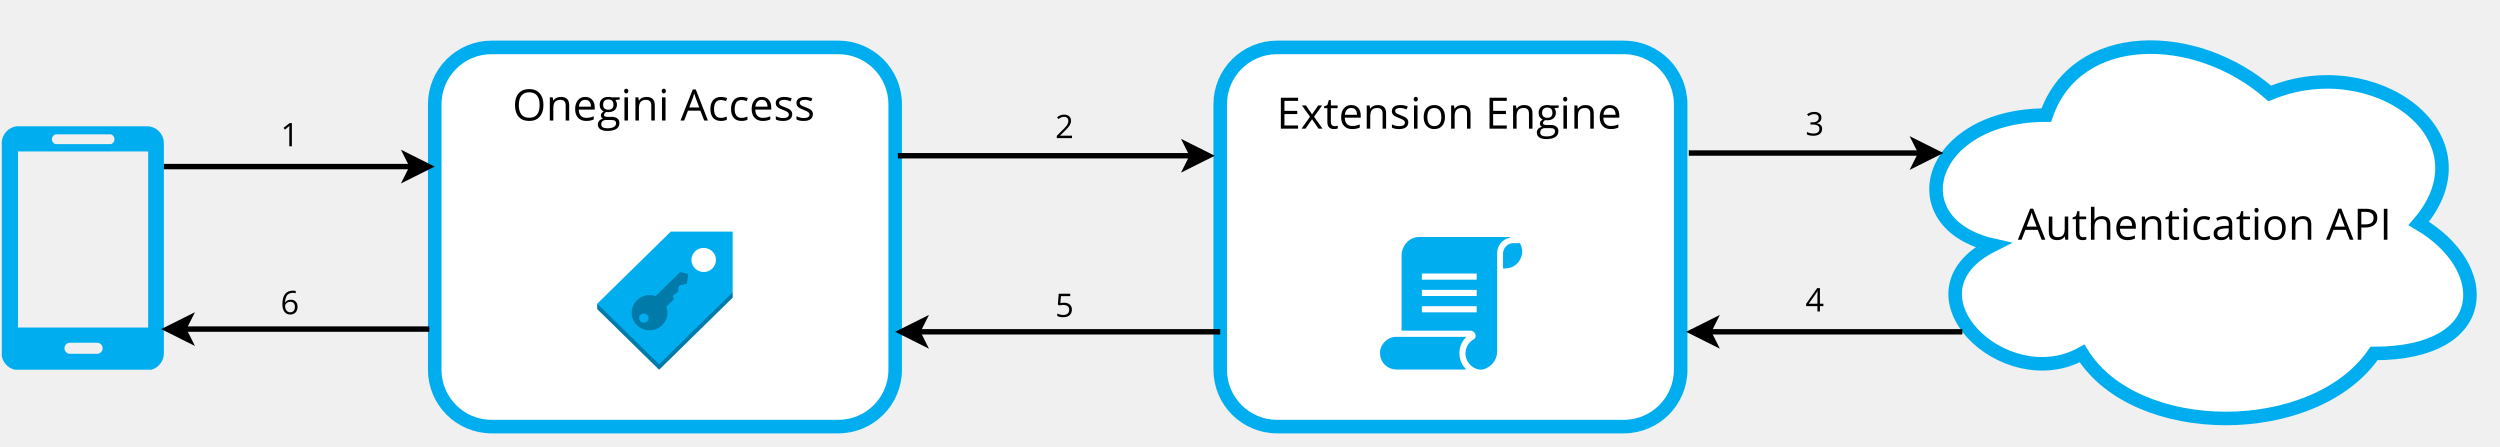
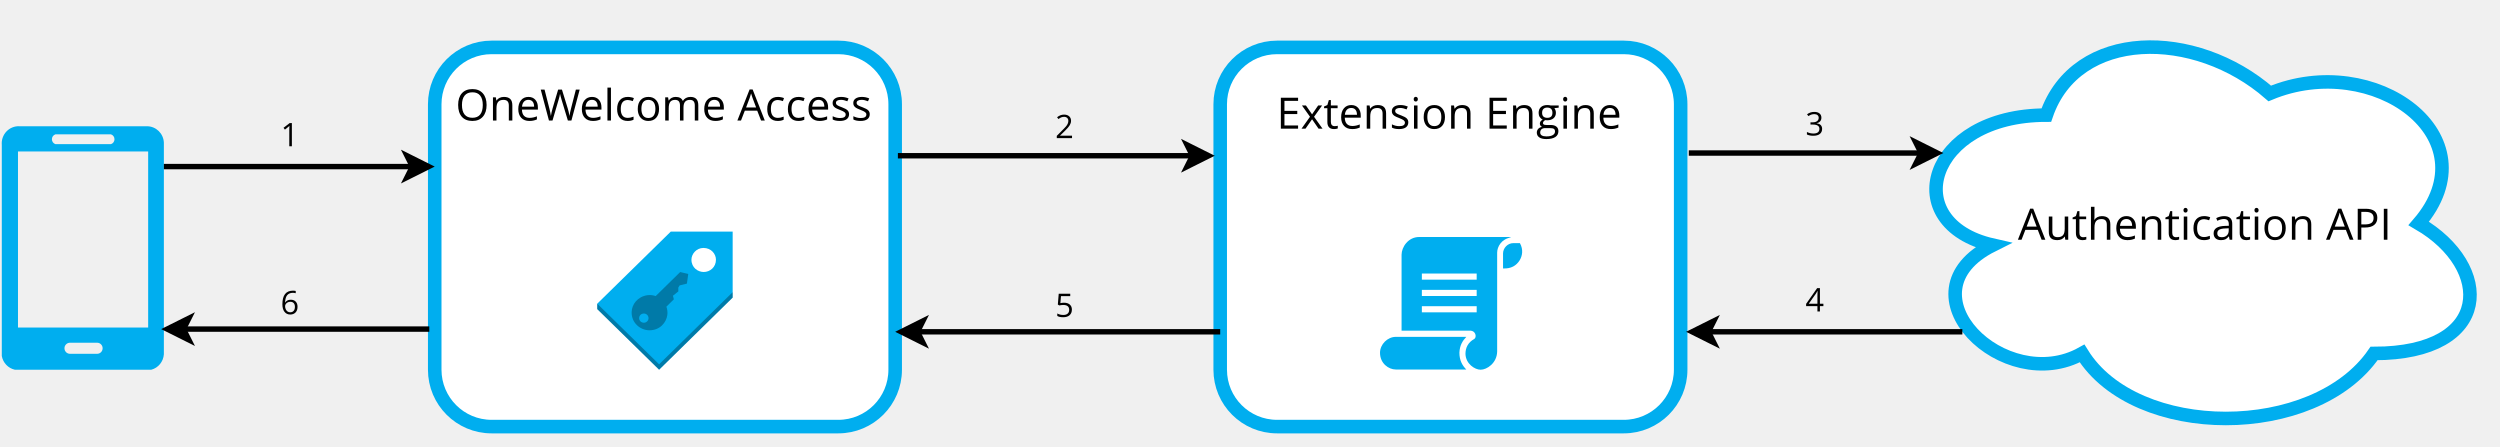
<svg xmlns="http://www.w3.org/2000/svg" width="923" height="165">
  <g transform="translate(.5 .5)">
    <path d="M.16 52.99a6.39 6.39 0 0 1 1.75-4.98 6.19 6.19 0 0 1 4.85-1.9h47c3.34 0 6.1 2.67 6.24 6.06v78.13c-.18 2.71-2.05 5.01-4.64 5.7H4.98c-2.47-.55-4.37-2.55-4.82-5.07zm19.8-3.89c-.78.25-1.3.98-1.3 1.81 0 .82.52 1.55 1.3 1.81h20.51c.78-.26 1.3-.99 1.3-1.81 0-.83-.52-1.56-1.3-1.81zM6.14 55.43v65H54.2v-65zm19.17 70.61c-1.11 0-2.01.91-2.01 2.04 0 1.12.9 2.04 2.01 2.04h10.08c1.1 0 2-.92 2-2.04 0-1.13-.9-2.04-2-2.04z" fill="#00aeef" pointer-events="none" />
    <rect x="160" y="17" width="170" height="140" rx="21" ry="21" fill="#fff" stroke="#00aeef" stroke-width="5" pointer-events="none" />
    <rect x="450" y="17" width="170" height="140" rx="21" ry="21" fill="#fff" stroke="#00aeef" stroke-width="5" pointer-events="none" />
    <path d="M755 42c-44 0-55 40-19.8 48-35.2 17.6 4.4 56 33 40 19.8 32 85.8 32 107.8 0 44 0 44-32 16.5-48 27.5-32-16.5-64-55-48C810 10 766 10 755 42z" fill="#fff" stroke="#00aeef" stroke-width="5" stroke-miterlimit="10" pointer-events="none" />
    <path d="M60 61h91.76" fill="none" stroke="#000" stroke-width="2" stroke-miterlimit="10" pointer-events="none" />
    <path d="M157.76 61l-8 4 2-4-2-4z" stroke="#000" stroke-width="2" stroke-miterlimit="10" pointer-events="none" />
    <path d="M554.42 98.61v-5.52c0-1.95 1.65-3.83 3.81-3.83h2.42c1.35 2.44.88 4.74-.11 6.38-1.2 1.89-3.12 3.13-6.11 2.97zm-29.97 4.14h20.24v-2.26h-20.24zm0 6.03h20.24v-2.26h-20.24zm0 6.03h20.24v-2.26h-20.24zm-7.49 6.78V93.54c0-2.76 2.41-6.54 6.49-6.54h32.96c.38.01.71.05 1 .14-3.57.56-5.16 3.44-5.16 5.66v36.48c-.08 4.28-3.78 6.72-6.11 6.72-2.12 0-5.5-2.16-5.59-5.86.01-2.24.94-4.22 3.24-5.49.44-.27.69-.98.39-1.83-.35-.82-.95-1.15-1.66-1.23zm-2.15 14.33c-2.61 0-5.81-2.23-5.81-6.17 0-3.16 2.82-5.88 5.81-5.88h26.05c-1.28 1.38-2.41 2.94-2.55 5.83 0 2.86 1.07 4.72 2.54 6.22z" fill="#00aeef" pointer-events="none" />
    <path d="M331 57h108.76" fill="none" stroke="#000" stroke-width="2" stroke-miterlimit="10" pointer-events="none" />
    <path d="M445.76 57l-8 4 2-4-2-4z" stroke="#000" stroke-width="2" stroke-miterlimit="10" pointer-events="none" />
    <path d="M623 56h85.76" fill="none" stroke="#000" stroke-width="2" stroke-miterlimit="10" pointer-events="none" />
    <path d="M714.76 56l-8 4 2-4-2-4z" stroke="#000" stroke-width="2" stroke-miterlimit="10" pointer-events="none" />
    <path d="M724 122h-93.76" fill="none" stroke="#000" stroke-width="2" stroke-miterlimit="10" pointer-events="none" />
    <path d="M624.24 122l8-4-2 4 2 4z" stroke="#000" stroke-width="2" stroke-miterlimit="10" pointer-events="none" />
    <path d="M450 122H338.24" fill="none" stroke="#000" stroke-width="2" stroke-miterlimit="10" pointer-events="none" />
    <path d="M332.24 122l8-4-2 4 2 4z" stroke="#000" stroke-width="2" stroke-miterlimit="10" pointer-events="none" />
    <path d="M158 121H67.24" fill="none" stroke="#000" stroke-width="2" stroke-miterlimit="10" pointer-events="none" />
    <path d="M61.24 121l8-4-2 4 2 4z" stroke="#000" stroke-width="2" stroke-miterlimit="10" pointer-events="none" />
    <path d="M242.84 136L220 113.62v-2L247.16 85H270v24.37z" fill="#00aeef" pointer-events="none" />
    <path d="M238.94 117c0-.82-.57-1.75-1.78-1.75-.76 0-1.69.61-1.69 1.73 0 .84.69 1.67 1.77 1.67 1 0 1.7-.89 1.7-1.65zm11.68-17.06l2.98.7-.49 3.57-2.69.66-.49.8.01 1.42-2 1.6.35 1.31-2.76 2.72c.36.95.49 2.13.34 3.1-.36 2.71-2.69 5.66-6.67 5.62-3.34-.05-6.59-2.73-6.5-6.71.06-2.85 2.18-5.72 5.85-6.25 1.17-.15 2.14.03 3.03.33zm19.38 7.43v2L242.84 136 220 113.62v-2L242.84 134z" fill-opacity=".3" pointer-events="none" />
    <path d="M259.31 99.92c-2.14 0-4.53-1.6-4.53-4.55 0-2.12 1.84-4.33 4.44-4.33 2.87 0 4.61 2.23 4.61 4.34 0 2.81-2.22 4.54-4.52 4.54z" fill="#fff" pointer-events="none" />
    <text x="106.5" y="53.5" font-family="Open Sans" text-anchor="middle" font-size="12">1</text>
    <text x="392.5" y="50.5" font-family="Open Sans" text-anchor="middle" font-size="12">2</text>
    <text x="669.5" y="49.5" font-family="Open Sans" text-anchor="middle" font-size="12">3</text>
    <text x="669.5" y="114.5" font-family="Open Sans" text-anchor="middle" font-size="12">4</text>
    <text x="392.5" y="116.5" font-family="Open Sans" text-anchor="middle" font-size="12">5</text>
    <text x="106.5" y="115.5" font-family="Open Sans" text-anchor="middle" font-size="12">6</text>
-     <text x="244.5" y="44" font-family="Open Sans" text-anchor="middle" font-size="16">Onegini Access</text>
+     <text x="244.5" y="44" font-family="Open Sans" text-anchor="middle" font-size="16">OneWelcome Access</text>
    <text x="534.5" y="47" font-family="Open Sans" text-anchor="middle" font-size="16">Extension Engine</text>
    <text x="813.5" y="88" font-family="Open Sans" text-anchor="middle" font-size="16">Authentication API</text>
    <path d="M535 50" fill="none" stroke="#000" stroke-width="2" stroke-miterlimit="10" pointer-events="none" />
    <path d="M535 50z" stroke="#000" stroke-width="2" stroke-miterlimit="10" pointer-events="none" />
  </g>
</svg>
